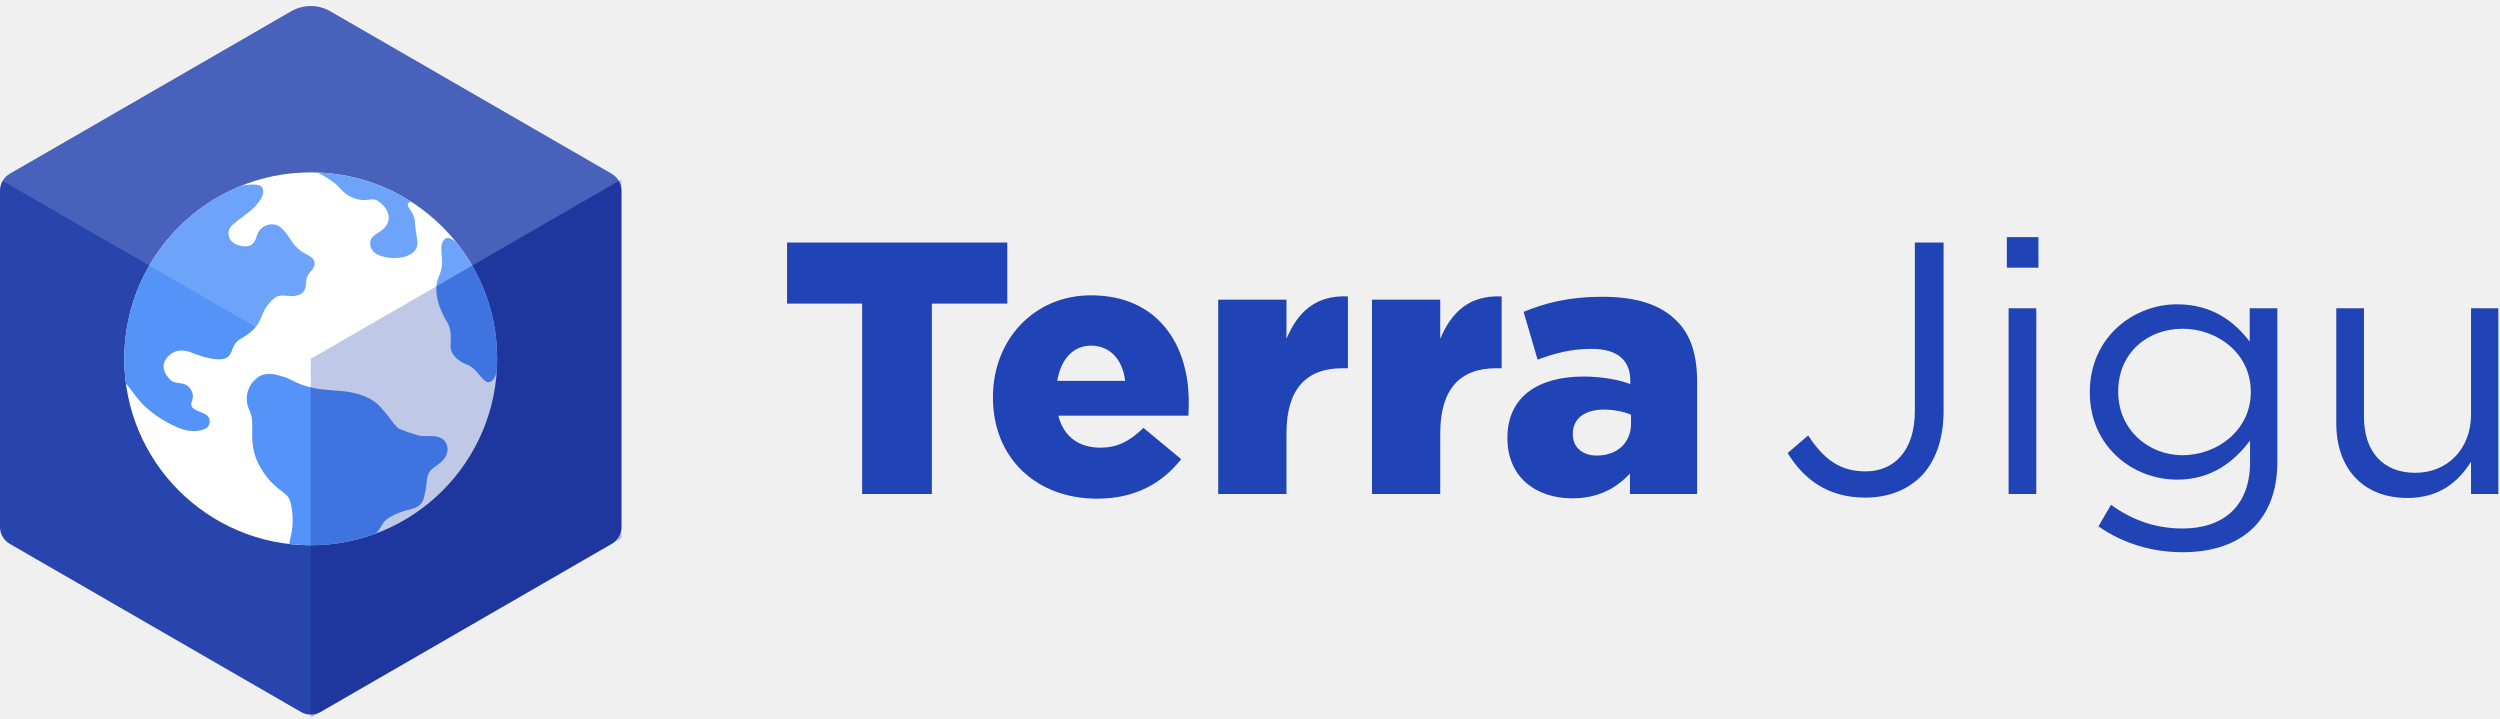
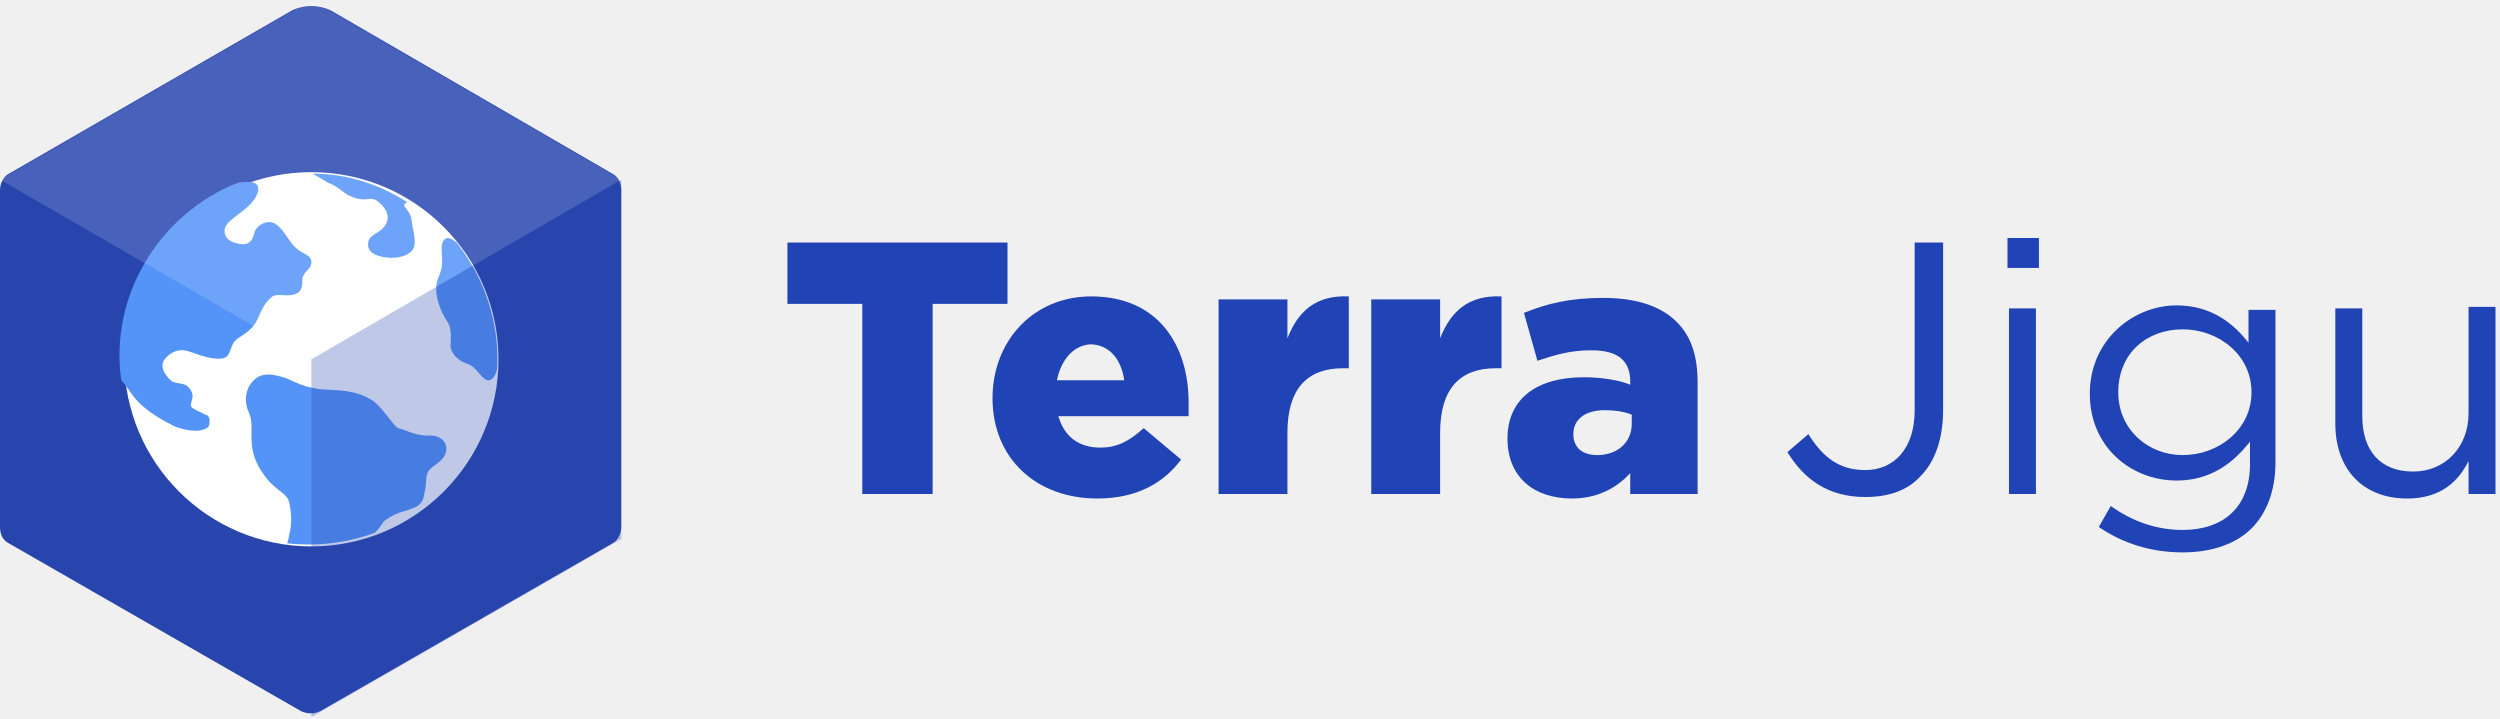
- <svg xmlns="http://www.w3.org/2000/svg" width="167px" height="48px" viewBox="0 0 167 48" version="1.1">
-   <g id="Page-1" stroke="none" stroke-width="1" fill="none" fill-rule="evenodd">
-     <g id="Desktop-HD-Copy-3" transform="translate(-182, -40)" fill-rule="nonzero">
+ <svg xmlns="http://www.w3.org/2000/svg" version="1.1" id="Layer_1" x="0px" y="0px" viewBox="0 0 167 48" style="enable-background:new 0 0 167 48;" xml:space="preserve">
+   <style type="text/css">
+ 	.st0{fill:#2043B5;}
+ 	.st1{fill:#2845AE;}
+ 	.st2{fill:#FFFFFF;}
+ 	.st3{fill:#5493F7;}
+ 	.st4{opacity:0.3;fill:#2845AE;enable-background:new    ;}
+ 	.st5{opacity:0.15;fill:#FFFFFF;enable-background:new    ;}
+ </style>
+   <g id="Page-1">
+     <g id="Desktop-HD-Copy-3" transform="translate(-182, -40)">
      <g id="Group-2" transform="translate(182, 40)">
-         <path d="M57.592,33 L57.592,20.28 L52.576,20.28 L52.576,16.2 L67.288,16.2 L67.288,20.28 L62.248,20.28 L62.248,33 L57.592,33 Z M73.288,33.312 C69.208,33.312 66.328,30.576 66.328,26.568 L66.328,26.52 C66.328,22.728 69.04,19.728 72.88,19.728 C77.344,19.728 79.408,23.016 79.408,26.832 C79.408,27.12 79.408,27.456 79.384,27.768 L70.696,27.768 C71.056,29.184 72.088,29.904 73.504,29.904 C74.608,29.904 75.448,29.496 76.384,28.584 L78.904,30.672 C77.656,32.256 75.856,33.312 73.288,33.312 Z M70.624,25.44 L75.16,25.44 C74.992,24 74.128,23.088 72.88,23.088 C71.68,23.088 70.864,24 70.624,25.44 Z M81.376,33 L81.376,20.016 L85.936,20.016 L85.936,22.632 C86.68,20.856 87.88,19.704 90.04,19.8 L90.04,24.6 L89.656,24.6 C87.28,24.6 85.936,25.968 85.936,28.944 L85.936,33 L81.376,33 Z M91.648,33 L91.648,20.016 L96.208,20.016 L96.208,22.632 C96.952,20.856 98.152,19.704 100.312,19.8 L100.312,24.6 L99.928,24.6 C97.552,24.6 96.208,25.968 96.208,28.944 L96.208,33 L91.648,33 Z M105.04,33.288 C102.568,33.288 100.696,31.848 100.696,29.28 L100.696,29.232 C100.696,26.52 102.736,25.152 105.784,25.152 C106.984,25.152 108.16,25.368 108.904,25.656 L108.904,25.44 C108.904,24.072 108.064,23.304 106.312,23.304 C104.944,23.304 103.888,23.592 102.712,24.024 L101.776,20.832 C103.24,20.232 104.8,19.824 107.032,19.824 C109.36,19.824 110.944,20.376 111.976,21.408 C112.96,22.368 113.368,23.712 113.368,25.536 L113.368,33 L108.88,33 L108.88,31.632 C107.968,32.616 106.744,33.288 105.04,33.288 Z M106.672,30.432 C108.016,30.432 108.952,29.592 108.952,28.296 L108.952,27.696 C108.472,27.504 107.824,27.36 107.152,27.36 C105.832,27.36 105.064,27.984 105.064,28.968 L105.064,29.016 C105.064,29.904 105.736,30.432 106.672,30.432 Z M124.6,33.24 C122.08,33.24 120.472,31.992 119.416,30.264 L120.784,29.088 C121.816,30.648 122.872,31.488 124.624,31.488 C126.52,31.488 127.912,30.12 127.912,27.456 L127.912,16.2 L129.832,16.2 L129.832,27.432 C129.832,29.4 129.256,30.888 128.296,31.848 C127.36,32.76 126.088,33.24 124.6,33.24 Z M134.056,17.88 L134.056,15.84 L136.168,15.84 L136.168,17.88 L134.056,17.88 Z M134.176,33 L134.176,20.592 L136.024,20.592 L136.024,33 L134.176,33 Z M145.816,36.888 C143.752,36.888 141.832,36.312 140.176,35.16 L141.016,33.72 C142.432,34.752 144.016,35.304 145.792,35.304 C148.528,35.304 150.304,33.792 150.304,30.888 L150.304,29.424 C149.224,30.864 147.712,32.04 145.432,32.04 C142.456,32.04 139.6,29.808 139.6,26.232 L139.6,26.184 C139.6,22.56 142.48,20.328 145.432,20.328 C147.76,20.328 149.272,21.48 150.28,22.824 L150.28,20.592 L152.128,20.592 L152.128,30.84 C152.128,32.76 151.552,34.224 150.544,35.232 C149.44,36.336 147.784,36.888 145.816,36.888 Z M145.792,30.408 C148.144,30.408 150.352,28.704 150.352,26.208 L150.352,26.16 C150.352,23.616 148.144,21.96 145.792,21.96 C143.44,21.96 141.496,23.592 141.496,26.136 L141.496,26.184 C141.496,28.68 143.488,30.408 145.792,30.408 Z M160.816,33.264 C157.816,33.264 156.064,31.248 156.064,28.296 L156.064,20.592 L157.912,20.592 L157.912,27.84 C157.912,30.144 159.16,31.584 161.344,31.584 C163.456,31.584 165.064,30.024 165.064,27.696 L165.064,20.592 L166.888,20.592 L166.888,33 L165.064,33 L165.064,30.84 C164.224,32.184 162.952,33.264 160.816,33.264 Z" id="TerraJigu" fill="#2043B5" />
+         <path id="TerraJigu" class="st0" d="M57.6,33V20.3h-5v-4.1h14.7v4.1h-5V33H57.6z M73.3,33.3c-4.1,0-7-2.7-7-6.7v0     c0-3.8,2.7-6.8,6.6-6.8c4.5,0,6.5,3.3,6.5,7.1c0,0.3,0,0.6,0,0.9h-8.7c0.4,1.4,1.4,2.1,2.8,2.1c1.1,0,1.9-0.4,2.9-1.3l2.5,2.1     C77.7,32.3,75.9,33.3,73.3,33.3z M70.6,25.4h4.5c-0.2-1.4-1-2.4-2.3-2.4C71.7,23.1,70.9,24,70.6,25.4z M81.4,33V20h4.6v2.6     c0.7-1.8,1.9-2.9,4.1-2.8v4.8h-0.4c-2.4,0-3.7,1.4-3.7,4.3V33H81.4z M91.6,33V20h4.6v2.6c0.7-1.8,1.9-2.9,4.1-2.8v4.8h-0.4     c-2.4,0-3.7,1.4-3.7,4.3V33H91.6z M105,33.3c-2.5,0-4.3-1.4-4.3-4v0c0-2.7,2-4.1,5.1-4.1c1.2,0,2.4,0.2,3.1,0.5v-0.2     c0-1.4-0.8-2.1-2.6-2.1c-1.4,0-2.4,0.3-3.6,0.7l-0.9-3.2c1.5-0.6,3-1,5.3-1c2.3,0,3.9,0.6,4.9,1.6c1,1,1.4,2.3,1.4,4.1V33h-4.5     v-1.4C108,32.6,106.7,33.3,105,33.3z M106.7,30.4c1.3,0,2.3-0.8,2.3-2.1v-0.6c-0.5-0.2-1.1-0.3-1.8-0.3c-1.3,0-2.1,0.6-2.1,1.6v0     C105.1,29.9,105.7,30.4,106.7,30.4z M124.6,33.2c-2.5,0-4.1-1.2-5.2-3l1.4-1.2c1,1.6,2.1,2.4,3.8,2.4c1.9,0,3.3-1.4,3.3-4V16.2     h1.9v11.2c0,2-0.6,3.5-1.5,4.4C127.4,32.8,126.1,33.2,124.6,33.2z M134.1,17.9v-2h2.1v2H134.1z M134.2,33V20.6h1.8V33H134.2z      M145.8,36.9c-2.1,0-4-0.6-5.6-1.7l0.8-1.4c1.4,1,3,1.6,4.8,1.6c2.7,0,4.5-1.5,4.5-4.4v-1.5c-1.1,1.4-2.6,2.6-4.9,2.6     c-3,0-5.8-2.2-5.8-5.8v0c0-3.6,2.9-5.9,5.8-5.9c2.3,0,3.8,1.2,4.8,2.5v-2.2h1.8v10.2c0,1.9-0.6,3.4-1.6,4.4     C149.4,36.3,147.8,36.9,145.8,36.9z M145.8,30.4c2.4,0,4.6-1.7,4.6-4.2v0c0-2.5-2.2-4.2-4.6-4.2c-2.4,0-4.3,1.6-4.3,4.2v0     C141.5,28.7,143.5,30.4,145.8,30.4z M160.8,33.3c-3,0-4.8-2-4.8-5v-7.7h1.8v7.2c0,2.3,1.2,3.7,3.4,3.7c2.1,0,3.7-1.6,3.7-3.9     v-7.1h1.8V33h-1.8v-2.2C164.2,32.2,163,33.3,160.8,33.3z" />
        <g id="logo">
-           <path d="M19.459,0.75 L0.649,11.611 C0.247,11.843 0,12.271 0,12.734 L0,35.203 C0,35.667 0.247,36.095 0.649,36.327 L20.108,47.562 C20.509,47.793 21.004,47.793 21.405,47.562 L40.865,36.327 C41.266,36.095 41.514,35.667 41.514,35.203 L41.514,12.734 C41.514,12.271 41.266,11.843 40.865,11.611 L22.054,0.75 C21.251,0.286 20.262,0.286 19.459,0.75 Z" id="Path" fill="#2845AE" />
-           <circle id="Oval" fill="#FFFFFF" cx="20.757" cy="23.969" r="12.454" />
-           <path d="M25.819,34.7 C26.134,34.472 26.485,34.296 26.857,34.181 C27.23,34.044 27.599,34.031 27.926,33.818 C28.325,33.558 28.328,33.182 28.429,32.741 C28.515,32.365 28.468,31.929 28.65,31.589 C28.808,31.296 29.218,31.086 29.48,30.855 C30.165,30.253 29.999,29.22 29.013,29.137 C28.629,29.106 28.286,29.176 27.9,29.072 C27.488,28.955 27.082,28.816 26.685,28.655 C26.358,28.525 25.624,27.186 24.906,26.753 C23.738,26.052 22.749,26.154 21.504,26.008 C20.002,25.829 19.459,25.31 18.977,25.178 C18.624,25.079 18.027,24.846 17.451,25.072 C16.586,25.509 16.238,26.564 16.673,27.43 C17.13,28.432 16.452,29.547 17.371,31.177 C18.289,32.806 19.187,32.772 19.387,33.494 C19.593,34.257 19.608,35.059 19.428,35.829 C19.382,35.995 19.349,36.164 19.33,36.335 C21.275,36.564 23.246,36.329 25.082,35.647 C25.105,35.626 25.134,35.606 25.155,35.585 C25.427,35.325 25.528,34.939 25.819,34.7 Z" id="Path" fill="#5493F7" />
-           <path d="M30.468,16.177 C30.209,15.959 29.827,15.708 29.599,16.11 C29.254,16.714 29.804,17.389 29.309,18.489 C28.813,19.589 29.568,21.053 29.869,21.522 C30.17,21.992 30.108,22.596 30.1,23.128 C30.092,23.66 30.575,24.135 31.239,24.376 C31.903,24.618 32.243,25.624 32.702,25.518 C32.977,25.453 33.115,25.108 33.18,24.828 C33.398,21.706 32.429,18.616 30.468,16.177 L30.468,16.177 Z" id="Path" fill="#5493F7" />
-           <path d="M23.437,13.147 C24.555,13.666 24.765,13.033 25.375,13.51 C25.837,13.871 26.366,14.672 25.523,15.368 C25.168,15.661 24.573,15.814 24.76,16.489 C24.864,16.865 25.238,17.111 25.982,17.218 C26.727,17.324 27.988,17.085 27.879,16.112 C27.835,15.702 27.754,15.391 27.71,14.774 C27.666,14.156 27.165,13.86 27.243,13.635 C27.282,13.549 27.357,13.486 27.448,13.463 C25.573,12.269 23.412,11.598 21.19,11.52 C21.534,11.689 21.865,11.884 22.179,12.104 C22.721,12.459 22.853,12.885 23.437,13.147 Z" id="Path" fill="#5493F7" />
-           <path d="M13.785,28.598 C13.939,28.489 14.025,28.309 14.013,28.121 C14.002,27.933 13.894,27.765 13.728,27.677 C13.469,27.526 12.983,27.417 12.822,27.181 C12.628,26.883 13.118,26.6 12.732,25.995 C12.345,25.391 11.712,25.759 11.333,25.331 C10.954,24.903 10.773,24.454 11.074,24.008 C11.375,23.562 11.93,23.211 12.771,23.546 C13.611,23.881 14.6,24.153 15.106,23.912 C15.612,23.67 15.404,23.035 16.035,22.659 C16.665,22.282 17.171,21.94 17.482,21.143 C17.654,20.622 17.985,20.168 18.429,19.846 C18.774,19.62 19.345,19.846 19.745,19.758 C20.484,19.613 20.401,19.195 20.464,18.689 C20.526,18.183 21.016,18.069 21.016,17.586 C21.016,17.104 20.409,17.067 19.893,16.6 C19.376,16.133 19.094,15.285 18.497,15.043 C17.961,14.858 17.375,15.136 17.181,15.669 C17.041,16.188 16.834,16.533 16.229,16.447 C15.726,16.38 15.269,16.138 15.261,15.568 C15.261,15.134 15.648,14.916 16.494,14.27 C17.34,13.624 17.731,12.973 17.532,12.563 C17.332,12.153 16.328,12.405 16.208,12.374 C10.873,14.464 7.653,19.926 8.406,25.606 C8.79,26.045 9.237,26.776 9.802,27.259 C10.462,27.836 11.216,28.296 12.031,28.618 C12.799,28.927 13.541,28.771 13.785,28.598 Z" id="Path" fill="#5493F7" />
+           <path id="Path" class="st1" d="M19.5,0.7L0.6,11.6C0.2,11.8,0,12.3,0,12.7v22.5c0,0.5,0.2,0.9,0.6,1.1l19.5,11.2      c0.4,0.2,0.9,0.2,1.3,0l19.5-11.2c0.4-0.2,0.6-0.7,0.6-1.1V12.7c0-0.5-0.2-0.9-0.6-1.1L22.1,0.7C21.3,0.3,20.3,0.3,19.5,0.7z" />
+           <circle id="Oval" class="st2" cx="20.8" cy="24" r="12.5" />
+           <path id="Path_1_" class="st3" d="M25.8,34.7c0.3-0.2,0.7-0.4,1-0.5c0.4-0.1,0.7-0.2,1.1-0.4c0.4-0.3,0.4-0.6,0.5-1.1      c0.1-0.4,0-0.8,0.2-1.2c0.2-0.3,0.6-0.5,0.8-0.7c0.7-0.6,0.5-1.6-0.5-1.7c-0.4,0-0.7,0-1.1-0.1c-0.4-0.1-0.8-0.3-1.2-0.4      c-0.3-0.1-1.1-1.5-1.8-1.9c-1.2-0.7-2.2-0.6-3.4-0.7c-1.5-0.2-2-0.7-2.5-0.8c-0.4-0.1-0.9-0.3-1.5-0.1c-0.9,0.4-1.2,1.5-0.8,2.4      c0.5,1-0.2,2.1,0.7,3.7c0.9,1.6,1.8,1.6,2,2.3c0.2,0.8,0.2,1.6,0,2.3c0,0.2-0.1,0.3-0.1,0.5c1.9,0.2,3.9,0,5.8-0.7      c0,0,0.1,0,0.1-0.1C25.4,35.3,25.5,34.9,25.8,34.7z" />
+           <path id="Path_2_" class="st3" d="M30.5,16.2c-0.3-0.2-0.6-0.5-0.9-0.1c-0.3,0.6,0.2,1.3-0.3,2.4c-0.5,1.1,0.3,2.6,0.6,3      c0.3,0.5,0.2,1.1,0.2,1.6c0,0.5,0.5,1,1.1,1.2c0.7,0.2,1,1.2,1.5,1.1c0.3-0.1,0.4-0.4,0.5-0.7C33.4,21.7,32.4,18.6,30.5,16.2      L30.5,16.2z" />
+           <path id="Path_3_" class="st3" d="M23.4,13.1c1.1,0.5,1.3-0.1,1.9,0.4c0.5,0.4,1,1.2,0.1,1.9c-0.4,0.3-0.9,0.4-0.8,1.1      c0.1,0.4,0.5,0.6,1.2,0.7c0.7,0.1,2-0.1,1.9-1.1c0-0.4-0.1-0.7-0.2-1.3c0-0.6-0.5-0.9-0.5-1.1c0-0.1,0.1-0.1,0.2-0.2      c-1.9-1.2-4-1.9-6.3-1.9c0.3,0.2,0.7,0.4,1,0.6C22.7,12.5,22.9,12.9,23.4,13.1z" />
+           <path id="Path_4_" class="st3" d="M13.8,28.6c0.2-0.1,0.2-0.3,0.2-0.5c0-0.2-0.1-0.4-0.3-0.4c-0.3-0.2-0.7-0.3-0.9-0.5      c-0.2-0.3,0.3-0.6-0.1-1.2c-0.4-0.6-1-0.2-1.4-0.7c-0.4-0.4-0.6-0.9-0.3-1.3s0.9-0.8,1.7-0.5c0.8,0.3,1.8,0.6,2.3,0.4      c0.5-0.2,0.3-0.9,0.9-1.3c0.6-0.4,1.1-0.7,1.4-1.5c0.2-0.5,0.5-1,0.9-1.3c0.3-0.2,0.9,0,1.3-0.1c0.7-0.1,0.7-0.6,0.7-1.1      c0.1-0.5,0.6-0.6,0.6-1.1c0-0.5-0.6-0.5-1.1-1c-0.5-0.5-0.8-1.3-1.4-1.6c-0.5-0.2-1.1,0.1-1.3,0.6c-0.1,0.5-0.3,0.9-1,0.8      c-0.5-0.1-1-0.3-1-0.9c0-0.4,0.4-0.7,1.2-1.3c0.8-0.6,1.2-1.3,1-1.7c-0.2-0.4-1.2-0.2-1.3-0.2c-5.3,2.1-8.6,7.6-7.8,13.2      c0.4,0.4,0.8,1.2,1.4,1.7c0.7,0.6,1.4,1,2.2,1.4C12.8,28.9,13.5,28.8,13.8,28.6z" />
          <g id="Group">
-             <polygon id="Path" fill="#2845AE" opacity="0.3" style="mix-blend-mode: multiply;" points="41.514 35.951 41.514 11.984 20.757 23.969 20.757 47.935" />
-             <polygon id="Path" fill="#FFFFFF" opacity="0.15" points="0 11.984 20.757 23.969 41.514 11.984 20.757 0" />
+             <polygon id="Path_5_" class="st4" points="41.5,36 41.5,12 20.8,24 20.8,47.9      " />
+             <polygon id="Path_6_" class="st5" points="0,12 20.8,24 41.5,12 20.8,0      " />
          </g>
        </g>
      </g>
    </g>
  </g>
</svg>
